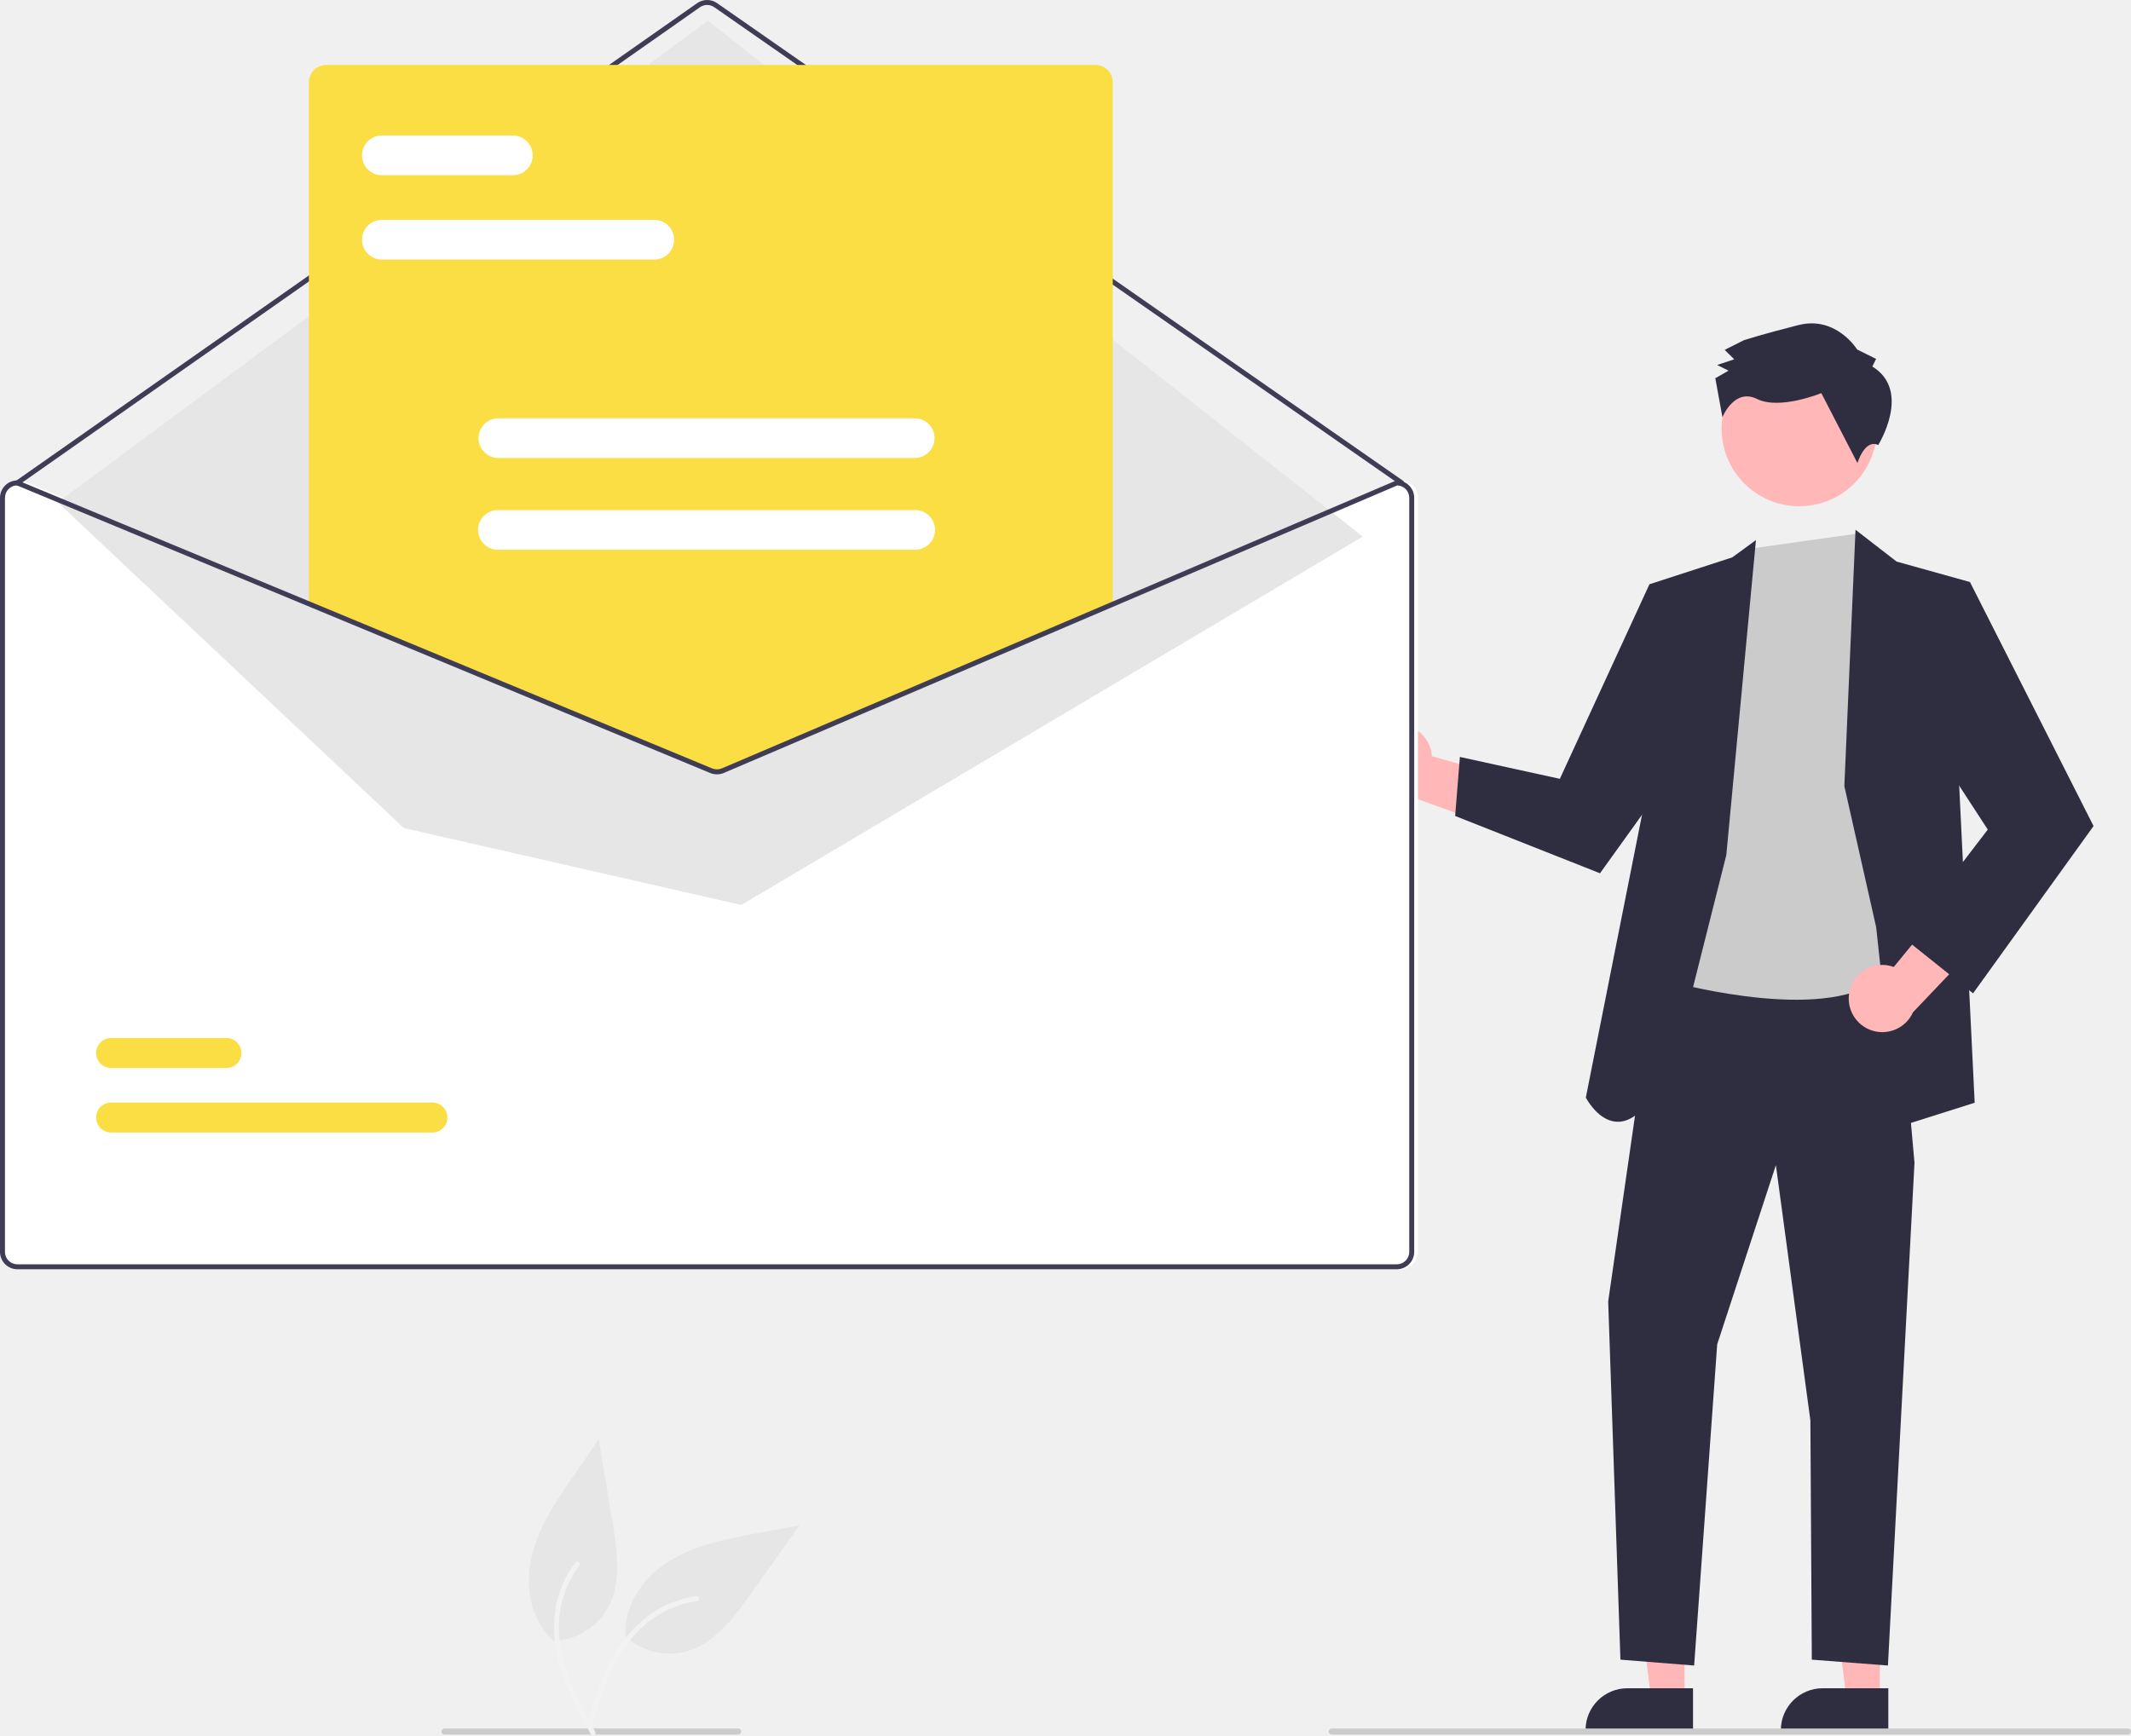
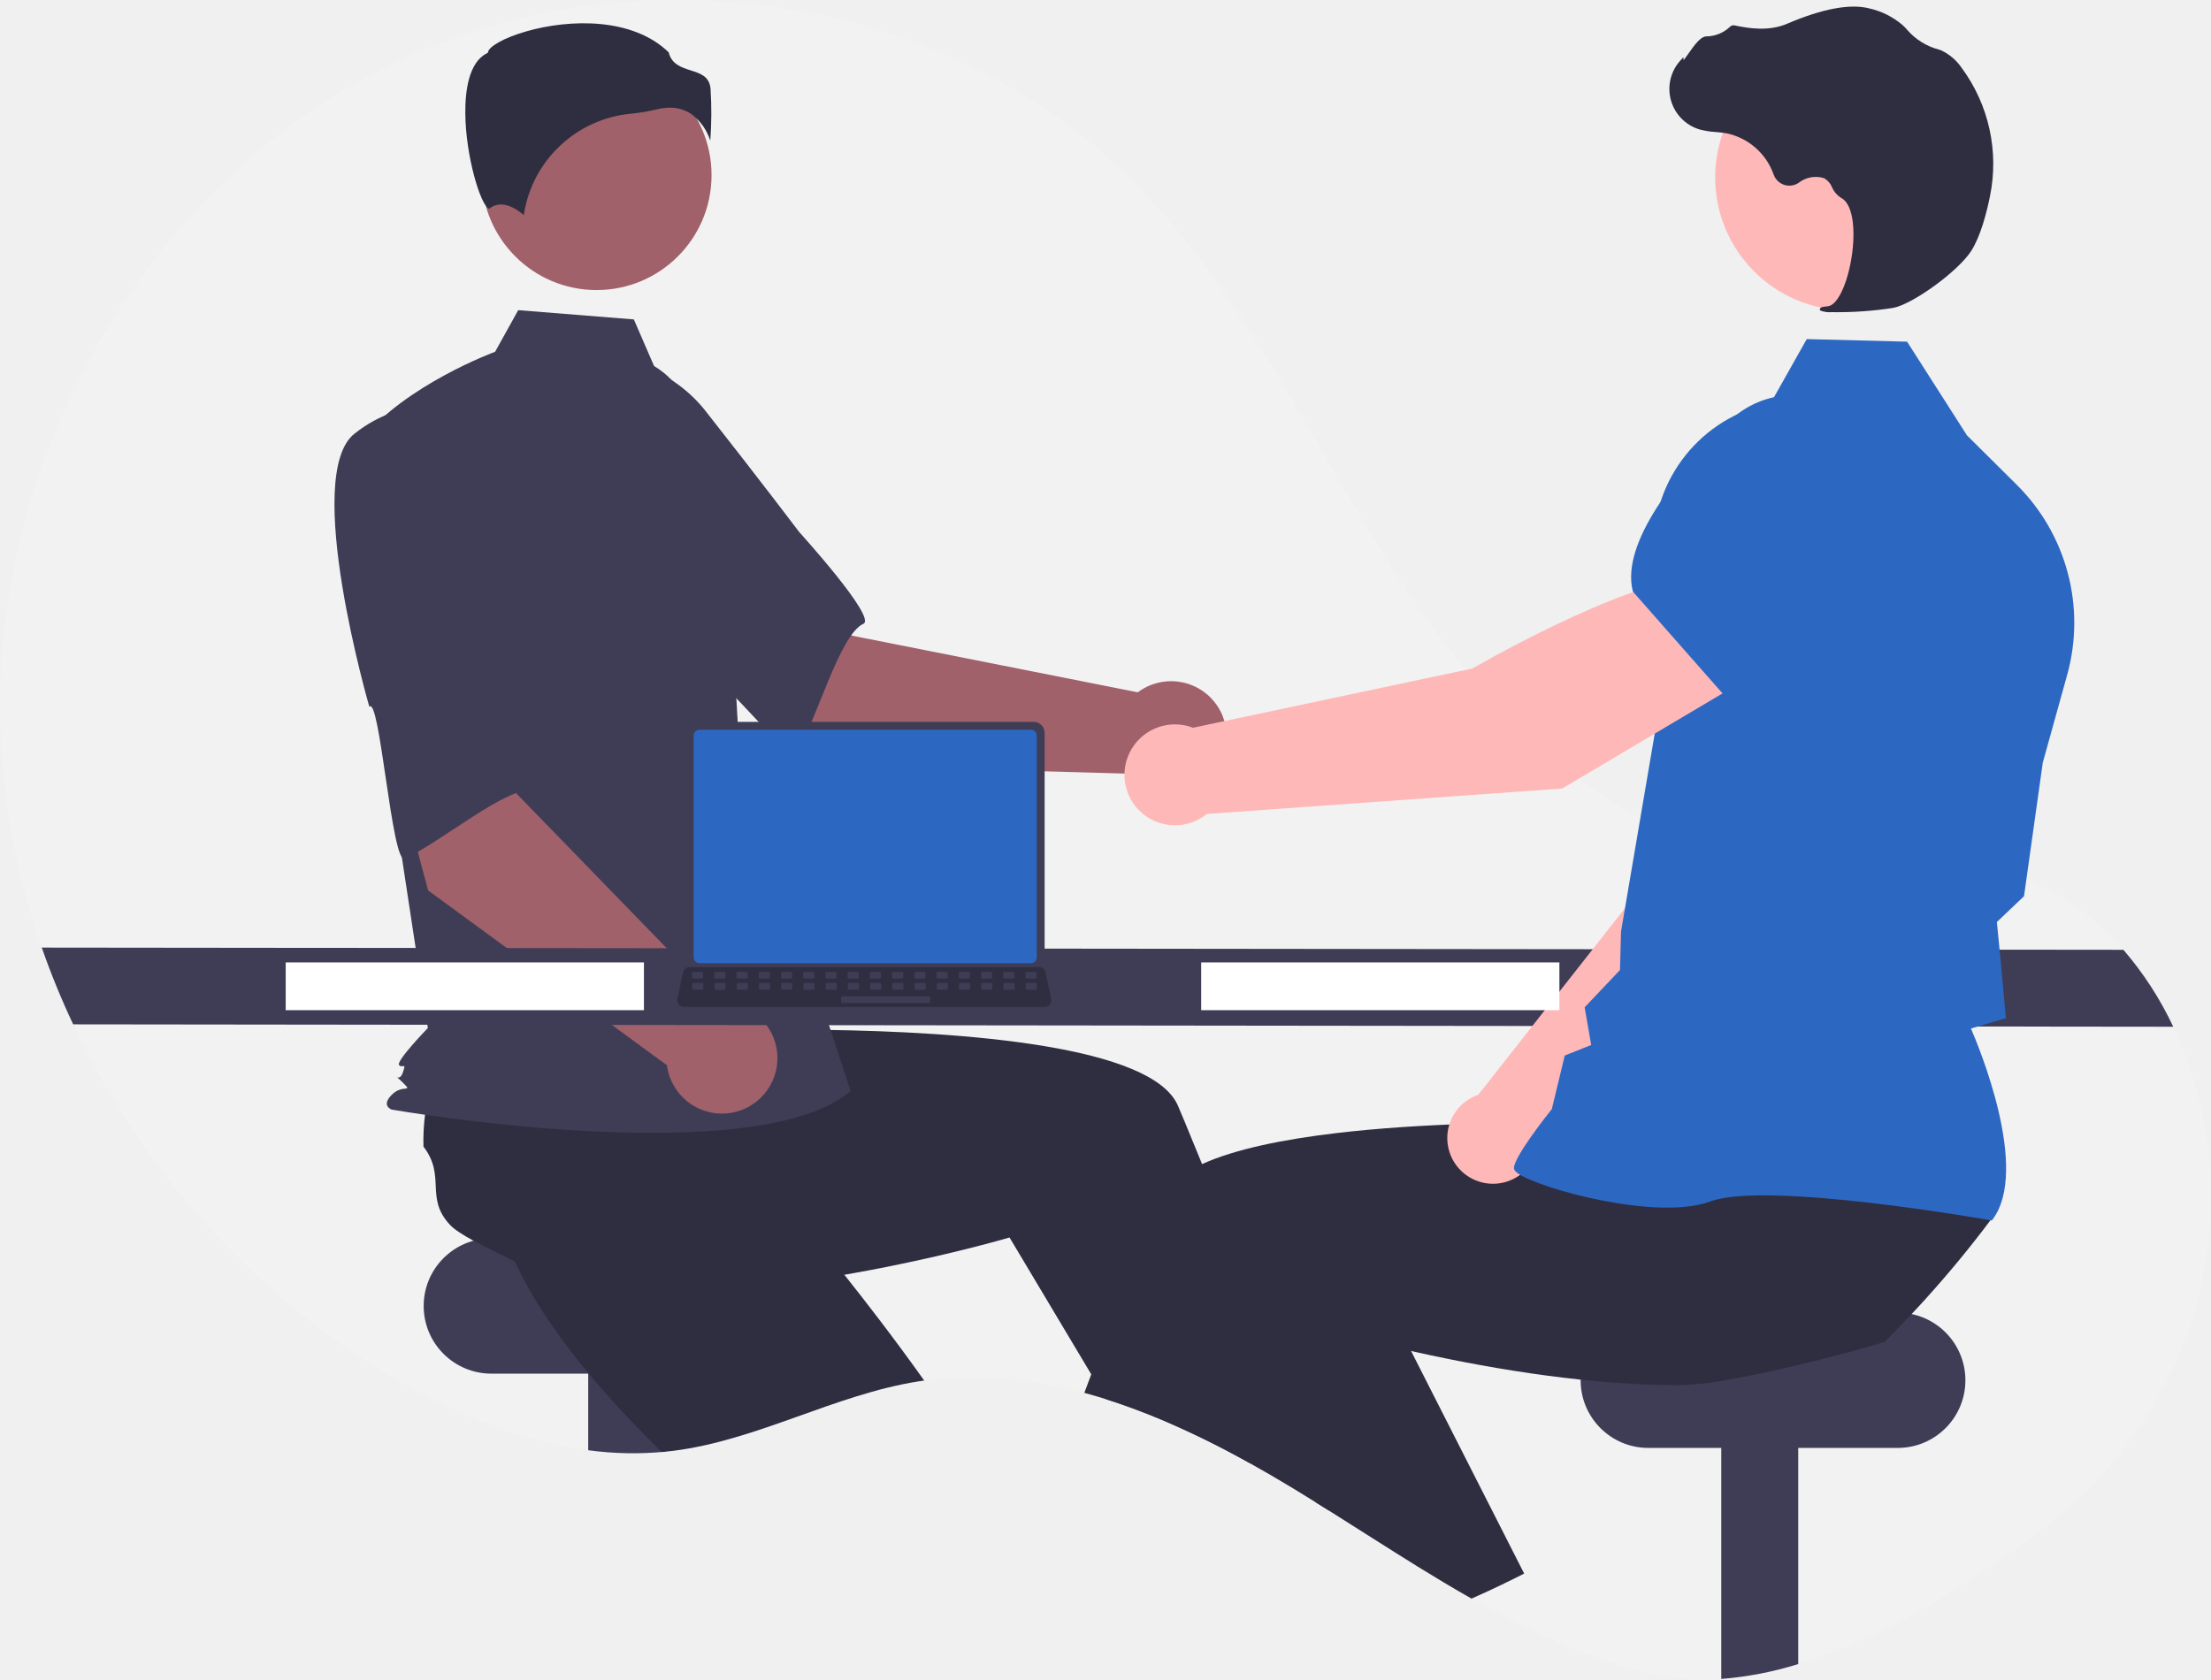
- <svg xmlns="http://www.w3.org/2000/svg" data-name="Layer 1" width="703.817" height="573.37" viewBox="0 0 703.817 573.37">
-   <path id="e77d6775-0d6e-4379-8bfc-a6b010ad5ee5-178" data-name="Path 461" d="M454.389,703.636a21.574,21.574,0,0,0,20.509,5.179c9.164-2.601,15.383-10.869,20.903-18.633l16.334-22.959-13.765,2.524c-9.899,1.815-20.044,3.72-28.665,8.914s-15.526,14.466-14.98,24.515" transform="translate(-248.0914 -163.3148)" fill="#e6e6e6" />
-   <path id="a925376f-81ed-452b-bc21-27b5ed1cb659-179" data-name="Path 462" d="M441.594,734.564c2.414-8.231,4.842-16.575,9.104-24.077,3.785-6.662,8.958-12.507,15.781-16.142a35.246,35.246,0,0,1,11.605-3.775c1.058-.149,1.231,1.498.177,1.647a33.507,33.507,0,0,0-18.638,9.166c-5.637,5.515-9.334,12.626-12.068,19.944-1.655,4.425-2.991,8.958-4.32,13.49a.854.854,0,0,1-.946.693.833.833,0,0,1-.693-.946Z" transform="translate(-248.0914 -163.3148)" fill="#f2f2f2" />
-   <path d="M707.405,403.053a11.039,11.039,0,0,1,13.605,10.07l37.764,10.616-15.409,13.346-33.499-12.127a11.099,11.099,0,0,1-2.461-21.905Z" transform="translate(-248.0914 -163.3148)" fill="#ffb7b7" />
-   <polygon points="556.357 561.294 545.349 561.293 540.112 518.835 556.359 518.836 556.357 561.294" fill="#ffb7b7" />
-   <path d="M807.255,735.279l-35.494-.001v-.449A13.816,13.816,0,0,1,785.577,721.014h.001l21.678.001Z" transform="translate(-248.0914 -163.3148)" fill="#2f2e41" />
-   <polygon points="620.859 561.294 609.851 561.293 604.614 518.835 620.86 518.836 620.859 561.294" fill="#ffb7b7" />
-   <path d="M871.757,735.279l-35.494-.001v-.449a13.816,13.816,0,0,1,13.815-13.815h.001l21.678.001Z" transform="translate(-248.0914 -163.3148)" fill="#2f2e41" />
-   <polygon points="547.363 317.603 531.148 429.917 535.188 548.251 559.537 550.19 567.151 444.067 586.533 384.893 597.928 469.245 598.396 548.251 623.539 550.19 632.308 384.09 625.858 311.854 547.363 317.603" fill="#2f2e41" />
-   <circle cx="594.261" cy="141.578" r="25.651" fill="#ffb7b7" />
-   <path d="M826.542,344.496,798.223,487.162s47.678,13.684,68.565,1.051,11.527-51.631,11.527-51.631l-3.825-66.358-7.069-16.781-5.998-13.852Z" transform="translate(-248.0914 -163.3148)" fill="#cbcbcb" />
-   <path d="M818.253,445.764l9.783-104.037-7.823,5.712L792.858,356.322l-1.872,73.246L771.851,525.888s13.677,26.688,30.627-17.464Z" transform="translate(-248.0914 -163.3148)" fill="#2f2e41" />
-   <polygon points="557.931 203.962 544.767 193.007 515.18 257.279 482.164 250.047 480.604 269.546 528.44 288.477 561.038 243.095 557.931 203.962" fill="#2f2e41" />
-   <polygon points="609.144 259.677 612.831 175.005 626.399 185.512 650.63 192.266 647.077 259.677 652.19 364.277 626.786 372.323 619.655 306.32 609.144 259.677" fill="#2f2e41" />
-   <path d="M858.866,491.152a11.039,11.039,0,0,1,14.688-8.412l24.896-30.315,6.029,19.473L879.913,497.7a11.099,11.099,0,0,1-21.047-6.548Z" transform="translate(-248.0914 -163.3148)" fill="#ffb7b7" />
-   <polygon points="634.407 201.665 650.63 192.266 691.451 272.878 651.652 328.143 628.952 309.993 656.516 274.048 631.394 235.44 634.407 201.665" fill="#2f2e41" />
-   <path d="M866.478,284.385l1.244-2.503-6.257-3.109s-6.903-11.232-19.394-8.075-18.111,5.045-18.111,5.045l-6.242,3.141,3.133,3.117-5.62,1.889,3.754,1.865-4.368,2.511,2.352,12.871s3.906-9.762,11.415-6.032,21.243-1.929,21.243-1.929l11.932,23.093s2.462-8.095,6.851-5.937C868.41,310.334,879.623,292.477,866.478,284.385Z" transform="translate(-248.0914 -163.3148)" fill="#2f2e41" />
-   <path d="M710.664,322.019h-.164l-94.071,40.169-128.709,54.96a4.151,4.151,0,0,1-3.18.016L351.75,362.073l-96.382-39.989-.147-.066h-.164a5.742,5.742,0,0,0-5.736,5.736V576.864a5.742,5.742,0,0,0,5.736,5.736H710.664a5.742,5.742,0,0,0,5.736-5.736V327.755A5.742,5.742,0,0,0,710.664,322.019Z" transform="translate(-248.0914 -163.3148)" fill="#fff" />
-   <path d="M711.073,323.658a.817.817,0,0,1-.468-.147L483.982,165.685a4.11,4.11,0,0,0-4.694.008L254.298,323.51a.82.82,0,0,1-.941-1.342L478.347,164.351a5.754,5.754,0,0,1,6.572-.011L711.542,322.166a.82.82,0,0,1-.469,1.492Z" transform="translate(-248.0914 -163.3148)" fill="#3f3d56" />
-   <polygon points="19.063 165.938 233.765 6.817 450.097 177.26 244.827 298.946 133.384 273.544 19.063 165.938" fill="#e6e6e6" />
-   <path d="M390.883,537.422H284.815a4.955,4.955,0,1,1-.015-9.911H390.883a4.955,4.955,0,1,1,.015,9.911Z" transform="translate(-248.0914 -163.3148)" fill="#fbde44" />
-   <path d="M322.869,516.116H284.815a4.955,4.955,0,1,1-.015-9.911h38.07a4.955,4.955,0,0,1,.015,9.911h-.015Z" transform="translate(-248.0914 -163.3148)" fill="#fbde44" />
-   <path d="M484.876,417.881a6.199,6.199,0,0,1-2.351-.461L350.111,362.478V190.499a5.743,5.743,0,0,1,5.736-5.736H609.873a5.743,5.743,0,0,1,5.736,5.736V362.598l-.249.106-128.062,54.689A6.241,6.241,0,0,1,484.876,417.881Z" transform="translate(-248.0914 -163.3148)" fill="#fbde44" />
-   <path d="M709.435,322.019h-.164l-94.071,40.169-128.709,54.96a4.151,4.151,0,0,1-3.18.016l-132.79-55.091-96.382-39.989-.147-.066h-.164a5.742,5.742,0,0,0-5.736,5.736V576.864a5.742,5.742,0,0,0,5.736,5.736H709.435a5.742,5.742,0,0,0,5.736-5.736V327.755A5.742,5.742,0,0,0,709.435,322.019Zm4.097,254.845a4.099,4.099,0,0,1-4.097,4.097H253.827a4.099,4.099,0,0,1-4.097-4.097V327.755a4.106,4.106,0,0,1,3.942-4.097l96.849,40.185,132.159,54.837a5.835,5.835,0,0,0,4.458-.025l128.061-54.689L709.599,323.658a4.11,4.11,0,0,1,3.933,4.097Z" transform="translate(-248.0914 -163.3148)" fill="#3f3d56" />
-   <path d="M464.262,249.049H374.123a6.556,6.556,0,0,1,0-13.111h90.138a6.556,6.556,0,0,1,0,13.111Z" transform="translate(-248.0914 -163.3148)" fill="#fff" />
-   <path d="M417.554,221.188H374.123a6.556,6.556,0,0,1,0-13.111h43.43a6.556,6.556,0,0,1,0,13.111Z" transform="translate(-248.0914 -163.3148)" fill="#fff" />
-   <path d="M550.277,314.604H412.611a6.556,6.556,0,0,1,0-13.111H550.277a6.556,6.556,0,0,1,0,13.111Z" transform="translate(-248.0914 -163.3148)" fill="#fff" />
-   <path d="M550.277,344.924H412.611a6.556,6.556,0,1,1,0-13.111H550.277a6.556,6.556,0,1,1,0,13.111Z" transform="translate(-248.0914 -163.3148)" fill="#fff" />
-   <path d="M950.909,736.315h-263a1,1,0,0,1,0-2h263a1,1,0,0,1,0,2Z" transform="translate(-248.0914 -163.3148)" fill="#cbcbcb" />
-   <path d="M491.909,736.315h-97a1,1,0,1,1,0-2h97a1,1,0,0,1,0,2Z" transform="translate(-248.0914 -163.3148)" fill="#cbcbcb" />
-   <path id="e8398aff-523f-434a-af20-c024070a1d12-180" data-name="Path 461" d="M430.575,705.397a21.574,21.574,0,0,0,18.194-10.791c4.663-8.307,3.243-18.555,1.682-27.952l-4.609-27.797-7.98,11.497c-5.739,8.267-11.588,16.772-14.038,26.534s-.807,21.205,6.666,27.946" transform="translate(-248.0914 -163.3148)" fill="#e6e6e6" />
-   <path id="e2bc4c04-3c78-4f76-9d7c-3717db50fbca-181" data-name="Path 462" d="M443.313,736.348c-4.093-7.539-8.255-15.167-10.523-23.491-2.014-7.393-2.469-15.185-.193-22.574a35.246,35.246,0,0,1,5.566-10.86c.645-.852,1.929.194,1.288,1.043a33.507,33.507,0,0,0-6.752,19.642c-.108,7.885,2.285,15.534,5.507,22.651,1.947,4.305,4.196,8.46,6.45,12.611a.854.854,0,0,1-.182,1.158.833.833,0,0,1-1.158-.182Z" transform="translate(-248.0914 -163.3148)" fill="#f2f2f2" />
+ <svg xmlns="http://www.w3.org/2000/svg" data-name="Layer 1" width="833.222" height="633.11" viewBox="0 0 833.222 633.11">
+   <path d="M954.314,708.907c-27.3,20.79-60.56,41.85-93.26,51.78a132.151,132.151,0,0,1-29,5.61,87.682,87.682,0,0,1-27.45-2.13c-23.6-5.87-45.49-16.15-66.67-28.16-6.92-3.93-13.76-8.04-20.56-12.24-11.1-6.86-22.09-13.96-33.11-20.89-1.65-1.05-3.29-2.08-4.94-3.1h-.01q-3.99-2.505-8-4.94c-.47-.29-.94-.57-1.42-.86q-7.575-4.59-15.41-8.97c-.64-.35-1.28-.71-1.92-1.06a337.758,337.758,0,0,0-31.12-15.23c-6.98-2.94-14.05-5.59-21.19-7.85h-.01c-2.73-.86-5.47-1.67-8.22-2.41a172.032,172.032,0,0,0-25.14-4.92,137.461,137.461,0,0,0-35.21.28c-.79.11-1.57.22-2.36.35-31.6,5.06-60.44,22.12-92.18,26.14-1.03.13-2.05.25-3.08.34-.44.04-.88.09-1.32.12a126.185,126.185,0,0,1-27.68-.68c-25.63-3.38-50.59-13.87-73.06-27.09-52.53-30.91-95.13-78.42-121.03-133.44a297.454,297.454,0,0,1-11.83-28.93,278.47,278.47,0,0,1-15.67-84.85c-2.43-100.36,54.6-201.05,144.14-246.44,89.55-45.39,207.35-30.38,279.57,39.35,43.81,42.3,69.16,99.62,102.13,150.83,32.97,51.2,79.83,100.11,140.27,107.57,30.79,3.8,63.01-3.55,92.52,6.01,16.34,5.3,30.28,15.44,41.51,28.36a127.185,127.185,0,0,1,18.78,29,141.927,141.927,0,0,1,8.73,23.54c.41,1.49.79,2.98,1.16,4.47C1026.974,608.507,1003.484,671.447,954.314,708.907Z" transform="translate(-183.3889 -133.445)" fill="#f2f2f2" />
+   <rect x="159.665" y="466.772" width="145" height="51" rx="25.5" fill="#3f3d56" />
+   <path d="M434.054,638.217v42.43a125.553,125.553,0,0,1-29-.56v-41.87Z" transform="translate(-183.3889 -133.445)" fill="#3f3d56" />
+   <path d="M531.674,653.817c-.79.11-1.57.22-2.36.35-31.6,5.06-60.44,22.12-92.18,26.14-1.03.13-2.05.25-3.08.34-.44.04-.88.09-1.32.12-7.75-7.59-15.5-15.67-22.78-24.04-3.95-4.53-7.77-9.15-11.36-13.83-9.32-12.08-17.22-24.5-22.44-36.7.53-5.85-3.11-19.38-4.85-29.74l-.01-.01c-.74-4.35-1.14-8.13-.77-10.56,2.12-14.02,13.57-12.41,17.09-26.15a77.5,77.5,0,0,1,10.11-7.11c.59-.35,1.19-.7,1.81-1.05l38.2-26.4,14.6,14.32,22.22,21.8,24.08,23.61-20.44,20.65s17.08,19.69,37.05,45.94C520.604,638.547,526.174,646.077,531.674,653.817Z" transform="translate(-183.3889 -133.445)" fill="#2f2e41" />
+   <path d="M861.054,638.217v122.47a132.151,132.151,0,0,1-29,5.61v-128.08Z" transform="translate(-183.3889 -133.445)" fill="#3f3d56" />
+   <rect x="595.665" y="494.772" width="145" height="51" rx="25.5" fill="#3f3d56" />
+   <path d="M669.894,693.977q-7.575-4.59-15.41-8.97c-.64-.35-1.28-.71-1.92-1.06l3.44-1.47,9.28-3.99.09-.04.1.34Z" transform="translate(-183.3889 -133.445)" fill="#ffb6b6" />
+   <path d="M684.264,702.877c-1.65-1.05-3.29-2.08-4.94-3.1h-.01q-3.99-2.505-8-4.94c-.47-.29-.94-.57-1.42-.86q-7.575-4.59-15.41-8.97c-.64-.35-1.28-.71-1.92-1.06a337.758,337.758,0,0,0-31.12-15.23c-6.98-2.94-14.05-5.59-21.19-7.85h-.01l-5.61-9.39-25.25-42.29-5.55-9.29s-18.93,5.6-45.72,10.97c-9.75,1.96-20.53,3.88-31.84,5.5-12.09,1.72-24.77,3.09-37.37,3.75-6.01.32-12,.48-17.9.43-15.25-.1-29.9-1.53-42.73-4.93-4.28-4.02-17.18-9.49-26.42-14.5h-.01c-3.88-2.1-7.1-4.11-8.79-5.9-9.74-10.3-1.42-18.33-10.08-29.57a78.018,78.018,0,0,1,.63-12.34c.09-.68.18-1.37.29-2.07l2.73-46.36,20.28-2.68,30.86-4.08,33.43-4.42,3.68,28.82s26.03-1.32,59.01-.88c52.97.72,123.85,6,133.45,28.66.9,2.13,1.8,4.28,2.7,6.43q3.21,7.71,6.36,15.5c7.61,18.8,14.87,37.78,21.5,55.72,4.12,11.16,8,21.92,11.57,31.99,2.87,8.1,5.53,15.76,7.96,22.81,2.22,6.44,4.23,12.37,6.02,17.69C683.724,701.267,683.994,702.087,684.264,702.877Z" transform="translate(-183.3889 -133.445)" fill="#2f2e41" />
+   <path d="M497.708,421.99l-64.055-54.401,41.675-42.177,29.075,47.623,107.774,21.367a20.9,20.9,0,1,1-2.97,30.678Z" transform="translate(-183.3889 -133.445)" fill="#a0616a" />
+   <path d="M377.042,296.092c-7.403,24.083,63.1,81.52,63.1,81.52.783-5.782,40.756,44.073,43.475,39.558,7.729-12.832,16.234-44.552,25.157-48.606,5.103-2.318-24.171-34.543-24.171-34.543s-14.933-19.756-34.649-44.794a53.412,53.412,0,0,0-47.084-20.961S384.445,272.009,377.042,296.092Z" transform="translate(-183.3889 -133.445)" fill="#3f3d56" />
+   <circle cx="224.825" cy="66.009" r="43.324" fill="#a0616a" />
+   <path d="M429.876,271.412c9.334,5.549,14.917,15.744,18.122,26.119a247.516,247.516,0,0,1,10.636,59.137l3.385,60.089,41.926,127.947c-36.336,30.746-172.919,6.988-172.919,6.988s-4.193-1.397,0-5.59,8.274-.478,4.082-4.671-1.302.478.095-3.715,0-1.397-1.398-2.795,10.819-13.976,10.819-13.976L333.445,447.503,319.47,299.363c16.771-20.963,50.498-33.321,50.498-33.321l8.715-15.687,43.574,3.486Z" transform="translate(-183.3889 -133.445)" fill="#3f3d56" />
+   <path d="M443.928,176.437a20.078,20.078,0,0,1,7.133,10.02,141.018,141.018,0,0,0,.093-19.659c-.511-4.601-3.75-5.636-7.5-6.835-3.387-1.083-7.218-2.307-8.248-6.774-13.619-13.248-37.326-12.58-53.55-7.959-8.928,2.543-14.065,5.81-14.524,7.724l-.095.394-.363.181c-6.882,3.441-8.221,14.306-8.133,22.815.168,16.031,5.703,34.239,8.821,35.718.165.078.207.048.278-.012h0c4.695-3.752,10.424.285,12.941,2.48a45.059,45.059,0,0,1,40.346-38.219,70.703,70.703,0,0,0,9.724-1.631,20.472,20.472,0,0,1,4.968-.652A14.137,14.137,0,0,1,443.928,176.437Z" transform="translate(-183.3889 -133.445)" fill="#2f2e41" />
+   <path d="M389.338,487.262,376.085,480.475a3.632,3.632,0,0,1,3.276-6.397l13.253,6.787a3.632,3.632,0,0,1-3.276,6.397Z" transform="translate(-183.3889 -133.445)" fill="#2c68c2" />
+   <path d="M344.735,469.078l-21.801-81.162,58.259-11.028-3.133,55.709,76.547,78.818A20.9,20.9,0,1,1,434.732,534.973Z" transform="translate(-183.3889 -133.445)" fill="#a0616a" />
+   <path d="M316.972,296.916c-19.775,15.612,5.606,102.935,5.606,102.935,3.93-4.313,8.496,59.425,13.299,57.255,13.651-6.168,38.673-27.438,48.319-25.704,5.516.992-.263-42.159-.263-42.159s-1.063-24.742-3.061-56.548a53.412,53.412,0,0,0-26.836-44.001S336.747,281.305,316.972,296.916Z" transform="translate(-183.3889 -133.445)" fill="#3f3d56" />
+   <path d="M1002.384,520.457l-791.42-.9a297.454,297.454,0,0,1-11.83-28.93l784.47.83A127.185,127.185,0,0,1,1002.384,520.457Z" transform="translate(-183.3889 -133.445)" fill="#3f3d56" />
+   <path d="M750.314,730.277q-6.135,2.97-12.38,5.73c-6.92-3.93-13.76-8.04-20.56-12.24l25.22-11.08Z" transform="translate(-183.3889 -133.445)" fill="#ffb6b6" />
+   <path d="M934.194,592.477q-6.15,8.25-12.69,16.17-6.03,7.305-12.38,14.33c-1.75,1.94-3.52,3.87-5.33,5.78q-4.995,5.355-10.21,10.53c-6.26,1.97-18.94,5.44-32.53,8.68-9.89,2.35-20.26,4.58-29,6a104.486,104.486,0,0,1-14.81,1.58c-5.9.05-11.89-.11-17.9-.43-6.78-.36-13.57-.92-20.28-1.64-17.45-1.83-34.35-4.68-48.93-7.61-5.34-1.06-10.36-2.14-14.98-3.19-8.75-1.97-16.07-3.81-21.37-5.21-5.97-1.56-9.37-2.57-9.37-2.57l-14.95,25.04-7.76,12.99-5.7,9.55-1.52,2.53c-.64-.35-1.28-.71-1.92-1.06a337.758,337.758,0,0,0-31.12-15.23c-6.98-2.94-14.05-5.59-21.19-7.85h-.01c-2.73-.86-5.47-1.67-8.22-2.41q1.29-3.465,2.61-6.98,2.46-6.555,5.02-13.23c3.69-9.64,7.51-19.42,11.44-29.15,3.22-7.99,6.5-15.95,9.82-23.8,1.53-3.62,4.64-6.8,8.99-9.59a52.323,52.323,0,0,1,6.49-3.48c12.45-5.67,30.79-9.36,51-11.73,1.67-.19,3.35-.38,5.04-.56,16.73-1.76,34.48-2.67,51.08-3.09,8.31-.21,16.33-.29,23.79-.3q3.615,0,7.03.02h.01c6.15.03,11.81.12,16.79.22.97.02,1.91.05,2.83.07h.01c.62.01,1.23.03,1.83.04,10.89.28,17.57.62,17.57.62l2.59-20.32.53-4.1.5-3.9v-.01l.06-.49.41-.01,7.2-.14,60.52-1.18,33.06-.65-5.24,22.46-8.65,37.06C905.234,592.097,934.494,587.507,934.194,592.477Z" transform="translate(-183.3889 -133.445)" fill="#2f2e41" />
+   <path d="M757.774,726.577c-2.47,1.26-4.96,2.5-7.46,3.7q-6.135,2.97-12.38,5.73c-6.92-3.93-13.76-8.04-20.56-12.24-11.1-6.86-22.09-13.96-33.11-20.89-1.65-1.05-3.29-2.08-4.94-3.1h-.01c-4.54-6.74-9.17-13.76-13.84-20.99-.07-.1-.13-.2-.19-.3q-1.8-2.76-3.58-5.56c-7.47-11.7-14.98-23.9-22.27-36.36l18.46-8.62,34.32-16.02,5.92-2.76,17.02,33.51,15.18,29.89,3.38,6.65Z" transform="translate(-183.3889 -133.445)" fill="#2f2e41" />
+   <path d="M762.946,565.695l87.501-84.384,24.252-68.67L838.926,397.086c-18.375,17.601-38.237,72.424-38.237,72.424L740.477,546.115c-.469.161-.937.331-1.399.535a17.231,17.231,0,1,0,23.869,19.045Z" transform="translate(-183.3889 -133.445)" fill="#ffb8b8" />
+   <path d="M828.86,404.753l45.375,14.405.171-.028c16.889-2.829,30.903-30.412,39.684-53.054a31.596,31.596,0,0,0-16.087-40.025h0a31.666,31.666,0,0,0-33.165,4.184l-23.301,19.039Z" transform="translate(-183.3889 -133.445)" fill="#2c68c2" />
+   <path d="M934.012,593.49l.265-.352c14.157-18.776-5.206-65.273-8.133-72.017l13.164-3.899-2.294-25.064-1.105-11.176L946.143,471.262l.034-.248,7.039-50.092,9.21-33.154A73.285,73.285,0,0,0,943.465,316.233L924.638,297.54l-22.556-35.306-37.819-.976-13.6,24.159a55.141,55.141,0,0,0-44.103,55.179l1.28,64.316L794.269,484.598l-.381,14.475-13.319,14.055,2.462,14.21-9.963,3.969-4.875,20.191c-1.862,2.33-14.156,17.87-14.268,22.202-.017.65.447,1.292,1.459,2.016,7.958,5.694,52.437,18.031,72.456,10.614,21.323-7.894,104.895,6.932,105.737,7.083Z" transform="translate(-183.3889 -133.445)" fill="#2c68c2" />
+   <circle cx="696.48" cy="66.885" r="50.104" fill="#ffb8b8" />
+   <path d="M873.756,251.104a136.267,136.267,0,0,0,23.181-1.62c7.599-1.545,24.599-14.003,29.339-21.5h0c3.521-5.57,5.772-14.268,7.042-20.583a60.914,60.914,0,0,0-10.654-48.358,19.245,19.245,0,0,0-7.773-6.634c-.278-.109-.565-.205-.855-.288a23.745,23.745,0,0,1-11.812-7.309,19.586,19.586,0,0,0-1.964-2.021,29.248,29.248,0,0,0-12.203-6.127c-7.254-1.941-17.752-.014-31.202,5.733-6.757,2.888-14.147,1.843-19.832.609a1.86,1.86,0,0,0-1.751.6,13.132,13.132,0,0,1-8.925,3.558c-2.032.089-4.164,2.903-6.741,6.572-.585.833-1.267,1.805-1.759,2.396l-.066-1.136-1.149,1.267a15.935,15.935,0,0,0,7.194,25.961,31.076,31.076,0,0,0,6.25.996c1.279.115,2.602.234,3.87.454a24.025,24.025,0,0,1,17.853,15.59,6.283,6.283,0,0,0,9.483,3.05,10.381,10.381,0,0,1,9.459-1.722,6.891,6.891,0,0,1,3.046,3.455,8.98,8.98,0,0,0,3.408,3.976c5.15,2.655,5.505,14.417,3.655,24.222-1.783,9.451-5.307,16.288-8.57,16.626-2.512.26-2.799.438-2.981.883l-.162.398.282.372A10.261,10.261,0,0,0,873.756,251.104Z" transform="translate(-183.3889 -133.445)" fill="#2f2e41" />
+   <path d="M841.302,389.605l-19.319-38.516c-28.041,1.915-83.695,34.337-83.695,34.337L632.99,407.752a19.023,19.023,0,1,0,5.186,32.508L772.123,430.659Z" transform="translate(-183.3889 -133.445)" fill="#ffb8b8" />
+   <path d="M833.51,395.929l50.454-37.495,8.887-32.027a34.982,34.982,0,0,0-10.521-35.394h0a34.899,34.899,0,0,0-47.624,1.537c-18.987,18.951-40.642,45.39-35.99,63.723l.047.186Z" transform="translate(-183.3889 -133.445)" fill="#2c68c2" />
+   <rect x="452.665" y="362.772" width="135" height="18" fill="#fff" />
+   <rect x="107.665" y="362.772" width="135" height="18" fill="#fff" />
+   <path d="M441.818,409.655v85.704a4.122,4.122,0,0,0,4.119,4.119H572.941a4.122,4.122,0,0,0,4.119-4.119v-85.704a4.124,4.124,0,0,0-4.119-4.115H445.937A4.124,4.124,0,0,0,441.818,409.655Z" transform="translate(-183.3889 -133.445)" fill="#3f3d56" />
+   <path d="M444.797,410.722v83.58a2.205,2.205,0,0,0,2.201,2.201H571.884a2.205,2.205,0,0,0,2.201-2.201V410.722a2.206,2.206,0,0,0-2.201-2.206H446.999A2.206,2.206,0,0,0,444.797,410.722Z" transform="translate(-183.3889 -133.445)" fill="#2c68c2" />
+   <path d="M439.161,512.074a2.47,2.47,0,0,0,1.943.93h135.992A2.502,2.502,0,0,0,579.543,509.988l-2.111-10.027a2.507,2.507,0,0,0-1.558-1.818,2.425,2.425,0,0,0-.888-.168H443.208a2.425,2.425,0,0,0-.888.168,2.507,2.507,0,0,0-1.558,1.818l-2.111,10.027A2.5,2.5,0,0,0,439.161,512.074Z" transform="translate(-183.3889 -133.445)" fill="#2f2e41" />
+   <rect x="569.832" y="499.781" width="4.188" height="2.513" rx="0.488" transform="translate(960.4626 868.6308) rotate(-180)" fill="#3f3d56" />
+   <rect x="561.455" y="499.781" width="4.188" height="2.513" rx="0.488" transform="translate(943.7086 868.6308) rotate(-180)" fill="#3f3d56" />
+   <rect x="553.078" y="499.781" width="4.188" height="2.513" rx="0.488" transform="translate(926.9547 868.6308) rotate(-180)" fill="#3f3d56" />
+   <rect x="544.701" y="499.781" width="4.188" height="2.513" rx="0.488" transform="translate(910.2007 868.6308) rotate(-180)" fill="#3f3d56" />
+   <rect x="536.324" y="499.781" width="4.188" height="2.513" rx="0.488" transform="translate(893.4467 868.6308) rotate(-180)" fill="#3f3d56" />
+   <rect x="527.947" y="499.781" width="4.188" height="2.513" rx="0.488" transform="translate(876.6928 868.6308) rotate(-180)" fill="#3f3d56" />
+   <rect x="519.57" y="499.781" width="4.188" height="2.513" rx="0.488" transform="translate(859.9388 868.6308) rotate(-180)" fill="#3f3d56" />
+   <rect x="511.193" y="499.781" width="4.188" height="2.513" rx="0.488" transform="translate(843.1848 868.6308) rotate(-180)" fill="#3f3d56" />
+   <rect x="502.816" y="499.781" width="4.188" height="2.513" rx="0.488" transform="translate(826.4309 868.6308) rotate(-180)" fill="#3f3d56" />
+   <rect x="494.439" y="499.781" width="4.188" height="2.513" rx="0.488" transform="translate(809.6769 868.6308) rotate(-180)" fill="#3f3d56" />
+   <rect x="486.062" y="499.781" width="4.188" height="2.513" rx="0.488" transform="translate(792.9229 868.6308) rotate(-180)" fill="#3f3d56" />
+   <rect x="477.685" y="499.781" width="4.188" height="2.513" rx="0.488" transform="translate(776.169 868.6308) rotate(-180)" fill="#3f3d56" />
+   <rect x="469.308" y="499.781" width="4.188" height="2.513" rx="0.488" transform="translate(759.415 868.6308) rotate(-180)" fill="#3f3d56" />
+   <rect x="460.931" y="499.781" width="4.188" height="2.513" rx="0.488" transform="translate(742.6611 868.6308) rotate(-180)" fill="#3f3d56" />
+   <rect x="452.554" y="499.781" width="4.188" height="2.513" rx="0.488" transform="translate(725.9071 868.6308) rotate(-180)" fill="#3f3d56" />
+   <rect x="444.177" y="499.781" width="4.188" height="2.513" rx="0.488" transform="translate(709.1531 868.6308) rotate(-180)" fill="#3f3d56" />
+   <rect x="569.931" y="503.97" width="4.188" height="2.513" rx="0.488" transform="translate(960.6605 877.0078) rotate(-180)" fill="#3f3d56" />
+   <rect x="561.554" y="503.97" width="4.188" height="2.513" rx="0.488" transform="translate(943.9066 877.0078) rotate(-180)" fill="#3f3d56" />
+   <rect x="553.177" y="503.97" width="4.188" height="2.513" rx="0.488" transform="translate(927.1526 877.0078) rotate(-180)" fill="#3f3d56" />
+   <rect x="544.8" y="503.97" width="4.188" height="2.513" rx="0.488" transform="translate(910.3987 877.0078) rotate(-180)" fill="#3f3d56" />
+   <rect x="536.423" y="503.97" width="4.188" height="2.513" rx="0.488" transform="translate(893.6447 877.0078) rotate(-180)" fill="#3f3d56" />
+   <rect x="528.046" y="503.97" width="4.188" height="2.513" rx="0.488" transform="translate(876.8907 877.0078) rotate(-180)" fill="#3f3d56" />
+   <rect x="519.669" y="503.97" width="4.188" height="2.513" rx="0.488" transform="translate(860.1368 877.0078) rotate(-180)" fill="#3f3d56" />
+   <rect x="511.292" y="503.97" width="4.188" height="2.513" rx="0.488" transform="translate(843.3828 877.0078) rotate(-180)" fill="#3f3d56" />
+   <rect x="502.915" y="503.97" width="4.188" height="2.513" rx="0.488" transform="translate(826.6288 877.0078) rotate(-180)" fill="#3f3d56" />
+   <rect x="494.538" y="503.97" width="4.188" height="2.513" rx="0.488" transform="translate(809.8749 877.0078) rotate(-180)" fill="#3f3d56" />
+   <rect x="486.161" y="503.97" width="4.188" height="2.513" rx="0.488" transform="translate(793.1209 877.0078) rotate(-180)" fill="#3f3d56" />
+   <rect x="477.784" y="503.97" width="4.188" height="2.513" rx="0.488" transform="translate(776.3669 877.0078) rotate(-180)" fill="#3f3d56" />
+   <rect x="469.407" y="503.97" width="4.188" height="2.513" rx="0.488" transform="translate(759.613 877.0078) rotate(-180)" fill="#3f3d56" />
+   <rect x="461.03" y="503.97" width="4.188" height="2.513" rx="0.488" transform="translate(742.859 877.0078) rotate(-180)" fill="#3f3d56" />
+   <rect x="452.653" y="503.97" width="4.188" height="2.513" rx="0.488" transform="translate(726.1051 877.0078) rotate(-180)" fill="#3f3d56" />
+   <rect x="444.276" y="503.97" width="4.188" height="2.513" rx="0.488" transform="translate(709.3511 877.0078) rotate(-180)" fill="#3f3d56" />
+   <rect x="500.402" y="508.996" width="33.508" height="2.513" rx="0.488" transform="translate(850.9221 887.0602) rotate(-180)" fill="#3f3d56" />
</svg>
